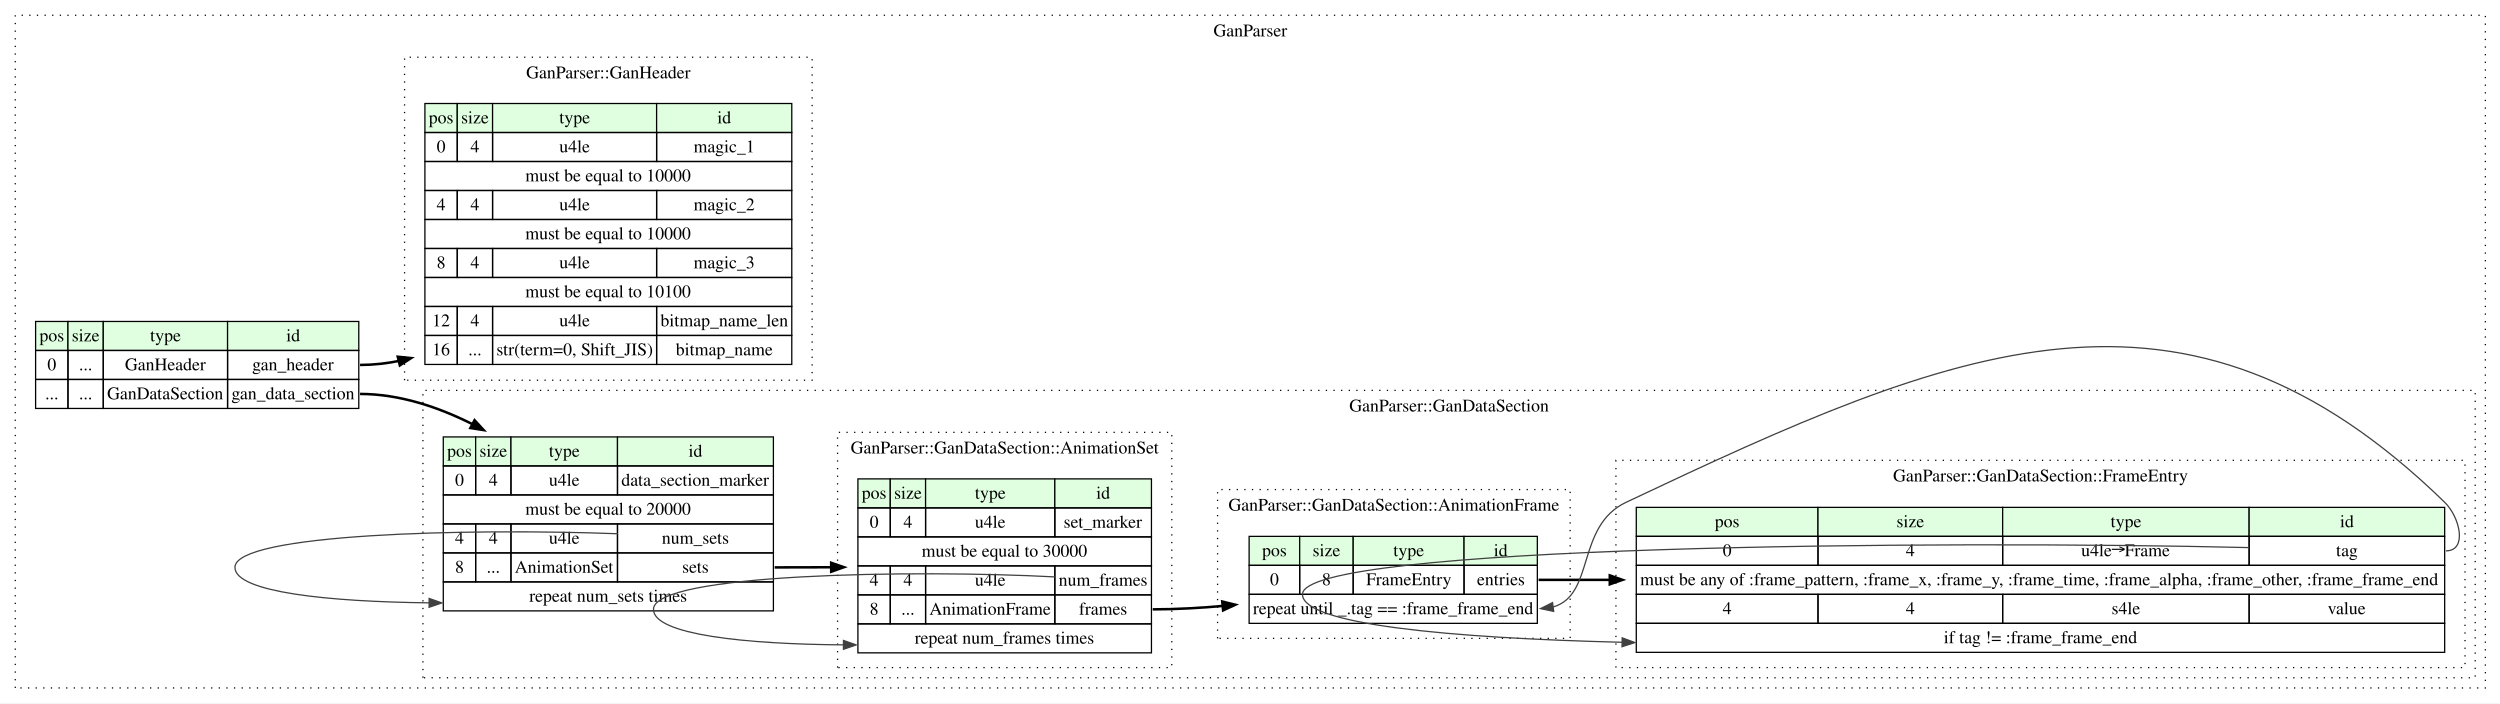
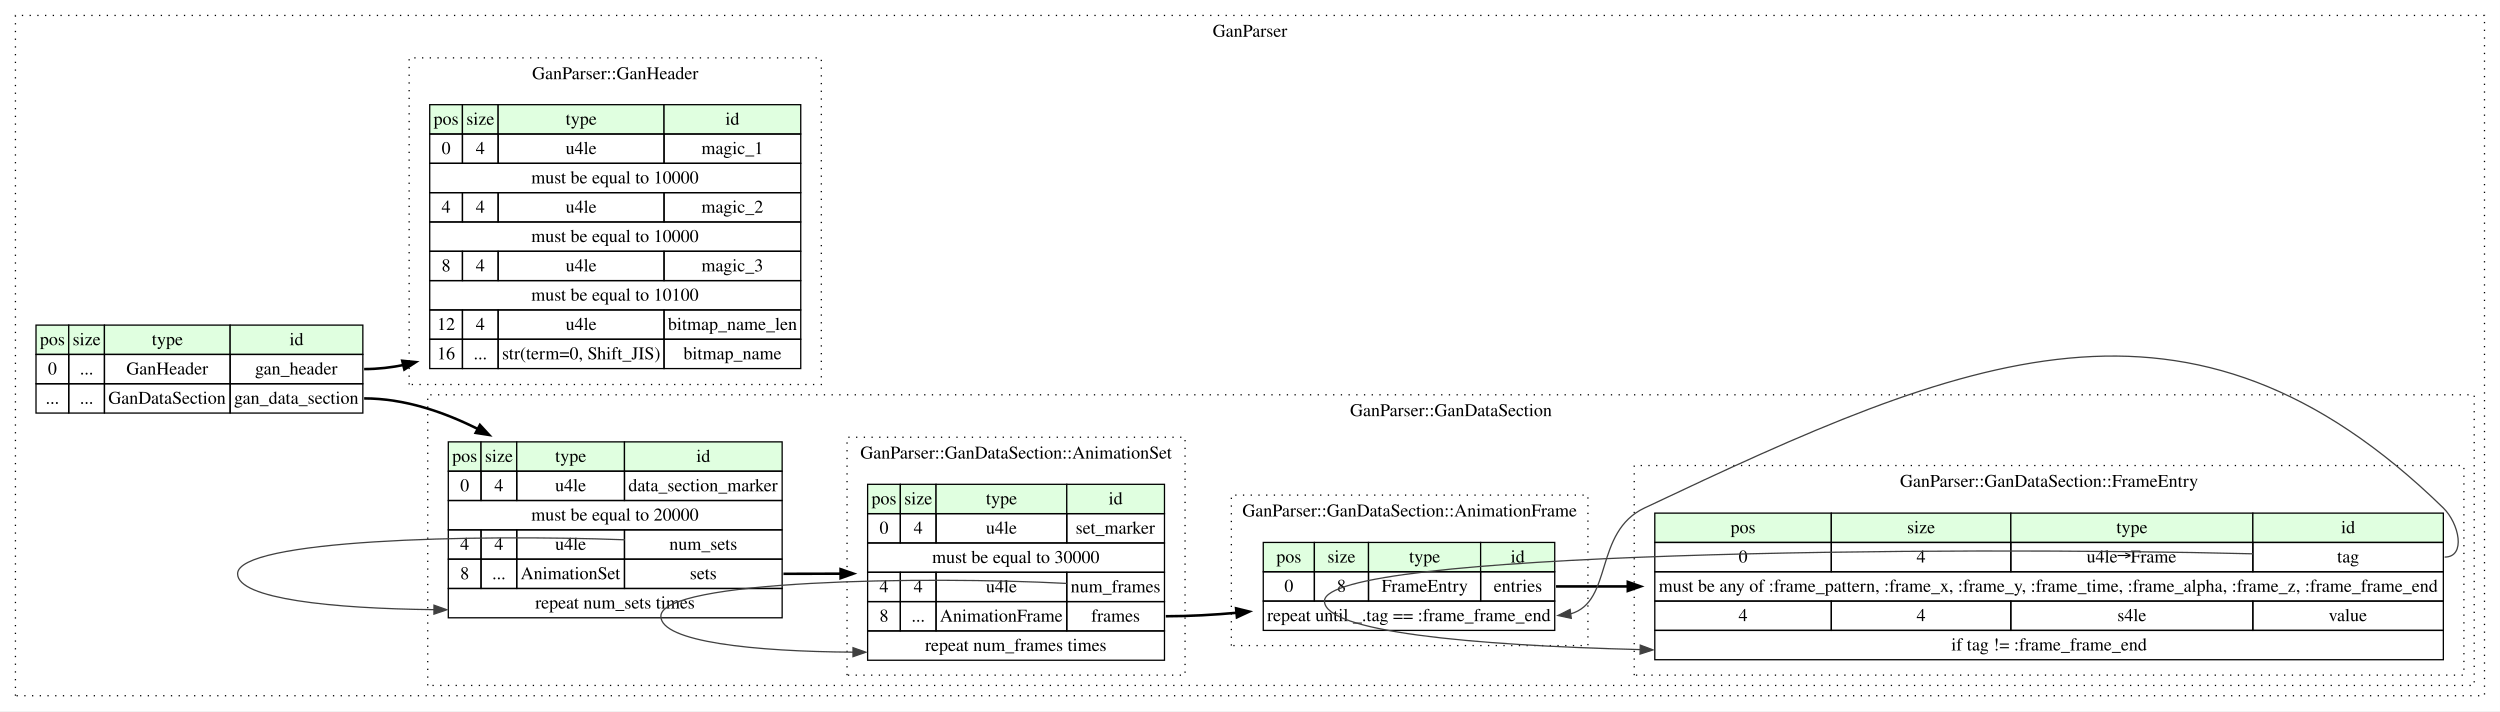
- <svg xmlns="http://www.w3.org/2000/svg" width="1966pt" height="553pt" viewBox="0.00 0.00 1966.00 553.00">
+ <svg xmlns="http://www.w3.org/2000/svg" width="1944pt" height="553pt" viewBox="0.00 0.00 1944.00 553.00">
  <g id="graph0" class="graph" transform="scale(1 1) rotate(0) translate(4 549)">
-     <polygon fill="white" stroke="none" points="-4,4 -4,-549 1962.49,-549 1962.49,4 -4,4" />
+     <polygon fill="white" stroke="none" points="-4,4 -4,-549 1939.94,-549 1939.94,4 -4,4" />
    <g id="clust1" class="cluster">
-       <polygon fill="none" stroke="black" stroke-dasharray="1,5" points="8,-8 8,-537 1950.49,-537 1950.49,-8 8,-8" />
-       <text xml:space="preserve" text-anchor="middle" x="979.25" y="-520.4" font-family="Times,serif" font-size="14.00">GanParser</text>
+       <polygon fill="none" stroke="black" stroke-dasharray="1,5" points="8,-8 8,-537 1927.94,-537 1927.94,-8 8,-8" />
+       <text xml:space="preserve" text-anchor="middle" x="967.97" y="-520.4" font-family="Times,serif" font-size="14.00">GanParser</text>
    </g>
    <g id="clust2" class="cluster">
-       <polygon fill="none" stroke="black" stroke-dasharray="1,5" points="328.6,-16 328.6,-242 1942.49,-242 1942.49,-16 328.6,-16" />
-       <text xml:space="preserve" text-anchor="middle" x="1135.55" y="-225.4" font-family="Times,serif" font-size="14.00">GanParser::GanDataSection</text>
+       <polygon fill="none" stroke="black" stroke-dasharray="1,5" points="328.6,-16 328.6,-242 1919.94,-242 1919.94,-16 328.6,-16" />
+       <text xml:space="preserve" text-anchor="middle" x="1124.27" y="-225.4" font-family="Times,serif" font-size="14.00">GanParser::GanDataSection</text>
    </g>
    <g id="clust3" class="cluster">
      <polygon fill="none" stroke="black" stroke-dasharray="1,5" points="953.5,-47 953.5,-164 1230.77,-164 1230.77,-47 953.5,-47" />
      <text xml:space="preserve" text-anchor="middle" x="1092.14" y="-147.4" font-family="Times,serif" font-size="14.00">GanParser::GanDataSection::AnimationFrame</text>
    </g>
    <g id="clust4" class="cluster">
      <polygon fill="none" stroke="black" stroke-dasharray="1,5" points="654.66,-24 654.66,-209 917.5,-209 917.5,-24 654.66,-24" />
      <text xml:space="preserve" text-anchor="middle" x="786.08" y="-192.4" font-family="Times,serif" font-size="14.00">GanParser::GanDataSection::AnimationSet</text>
    </g>
    <g id="clust5" class="cluster">
-       <polygon fill="none" stroke="black" stroke-dasharray="1,5" points="1266.77,-24 1266.77,-187 1934.49,-187 1934.49,-24 1266.77,-24" />
-       <text xml:space="preserve" text-anchor="middle" x="1600.63" y="-170.4" font-family="Times,serif" font-size="14.00">GanParser::GanDataSection::FrameEntry</text>
+       <polygon fill="none" stroke="black" stroke-dasharray="1,5" points="1266.77,-24 1266.77,-187 1911.94,-187 1911.94,-24 1266.77,-24" />
+       <text xml:space="preserve" text-anchor="middle" x="1589.35" y="-170.4" font-family="Times,serif" font-size="14.00">GanParser::GanDataSection::FrameEntry</text>
    </g>
    <g id="clust6" class="cluster">
      <polygon fill="none" stroke="black" stroke-dasharray="1,5" points="314.15,-250 314.15,-504 634.66,-504 634.66,-250 314.15,-250" />
      <text xml:space="preserve" text-anchor="middle" x="474.4" y="-487.4" font-family="Times,serif" font-size="14.00">GanParser::GanHeader</text>
    </g>
    <g id="node1" class="node">
      <polygon fill="#e0ffe0" stroke="none" points="24,-273.4 24,-296.2 49.45,-296.2 49.45,-273.4 24,-273.4" />
      <polygon fill="none" stroke="black" points="24,-273.4 24,-296.2 49.45,-296.2 49.45,-273.4 24,-273.4" />
      <text xml:space="preserve" text-anchor="start" x="27" y="-280.6" font-family="Times,serif" font-size="14.00">pos</text>
      <polygon fill="#e0ffe0" stroke="none" points="49.45,-273.4 49.45,-296.2 77.21,-296.2 77.21,-273.4 49.45,-273.4" />
      <polygon fill="none" stroke="black" points="49.45,-273.4 49.45,-296.2 77.21,-296.2 77.21,-273.4 49.45,-273.4" />
      <text xml:space="preserve" text-anchor="start" x="52.45" y="-280.6" font-family="Times,serif" font-size="14.00">size</text>
      <polygon fill="#e0ffe0" stroke="none" points="77.21,-273.4 77.21,-296.2 174.96,-296.2 174.96,-273.4 77.21,-273.4" />
      <polygon fill="none" stroke="black" points="77.21,-273.4 77.21,-296.2 174.96,-296.2 174.96,-273.4 77.21,-273.4" />
      <text xml:space="preserve" text-anchor="start" x="114.03" y="-280.6" font-family="Times,serif" font-size="14.00">type</text>
      <polygon fill="#e0ffe0" stroke="none" points="174.96,-273.4 174.96,-296.2 278.15,-296.2 278.15,-273.4 174.96,-273.4" />
      <polygon fill="none" stroke="black" points="174.96,-273.4 174.96,-296.2 278.15,-296.2 278.15,-273.4 174.96,-273.4" />
      <text xml:space="preserve" text-anchor="start" x="221.11" y="-280.6" font-family="Times,serif" font-size="14.00">id</text>
      <polygon fill="none" stroke="black" points="24,-250.6 24,-273.4 49.45,-273.4 49.45,-250.6 24,-250.6" />
      <text xml:space="preserve" text-anchor="start" x="33.22" y="-257.8" font-family="Times,serif" font-size="14.00">0</text>
      <polygon fill="none" stroke="black" points="49.45,-250.6 49.45,-273.4 77.21,-273.4 77.21,-250.6 49.45,-250.6" />
      <text xml:space="preserve" text-anchor="start" x="58.08" y="-257.8" font-family="Times,serif" font-size="14.00">...</text>
      <polygon fill="none" stroke="black" points="77.21,-250.6 77.21,-273.4 174.96,-273.4 174.96,-250.6 77.21,-250.6" />
      <text xml:space="preserve" text-anchor="start" x="94.22" y="-257.8" font-family="Times,serif" font-size="14.00">GanHeader</text>
      <polygon fill="none" stroke="black" points="174.96,-250.6 174.96,-273.4 278.15,-273.4 278.15,-250.6 174.96,-250.6" />
      <text xml:space="preserve" text-anchor="start" x="194.29" y="-257.8" font-family="Times,serif" font-size="14.00">gan_header</text>
      <polygon fill="none" stroke="black" points="24,-227.8 24,-250.6 49.45,-250.6 49.45,-227.8 24,-227.8" />
      <text xml:space="preserve" text-anchor="start" x="31.47" y="-235" font-family="Times,serif" font-size="14.00">...</text>
      <polygon fill="none" stroke="black" points="49.45,-227.8 49.45,-250.6 77.21,-250.6 77.21,-227.8 49.45,-227.8" />
      <text xml:space="preserve" text-anchor="start" x="58.08" y="-235" font-family="Times,serif" font-size="14.00">...</text>
      <polygon fill="none" stroke="black" points="77.21,-227.8 77.21,-250.6 174.96,-250.6 174.96,-227.8 77.21,-227.8" />
      <text xml:space="preserve" text-anchor="start" x="80.21" y="-235" font-family="Times,serif" font-size="14.00">GanDataSection</text>
      <polygon fill="none" stroke="black" points="174.96,-227.8 174.96,-250.6 278.15,-250.6 278.15,-227.8 174.96,-227.8" />
      <text xml:space="preserve" text-anchor="start" x="177.96" y="-235" font-family="Times,serif" font-size="14.00">gan_data_section</text>
    </g>
    <g id="node2" class="node">
      <polygon fill="#e0ffe0" stroke="none" points="344.6,-182.6 344.6,-205.4 370.05,-205.4 370.05,-182.6 344.6,-182.6" />
      <polygon fill="none" stroke="black" points="344.6,-182.6 344.6,-205.4 370.05,-205.4 370.05,-182.6 344.6,-182.6" />
      <text xml:space="preserve" text-anchor="start" x="347.6" y="-189.8" font-family="Times,serif" font-size="14.00">pos</text>
      <polygon fill="#e0ffe0" stroke="none" points="370.05,-182.6 370.05,-205.4 397.82,-205.4 397.82,-182.6 370.05,-182.6" />
      <polygon fill="none" stroke="black" points="370.05,-182.6 370.05,-205.4 397.82,-205.4 397.82,-182.6 370.05,-182.6" />
      <text xml:space="preserve" text-anchor="start" x="373.05" y="-189.8" font-family="Times,serif" font-size="14.00">size</text>
      <polygon fill="#e0ffe0" stroke="none" points="397.82,-182.6 397.82,-205.4 481.59,-205.4 481.59,-182.6 397.82,-182.6" />
      <polygon fill="none" stroke="black" points="397.82,-182.6 397.82,-205.4 481.59,-205.4 481.59,-182.6 397.82,-182.6" />
      <text xml:space="preserve" text-anchor="start" x="427.65" y="-189.8" font-family="Times,serif" font-size="14.00">type</text>
      <polygon fill="#e0ffe0" stroke="none" points="481.59,-182.6 481.59,-205.4 604.2,-205.4 604.2,-182.6 481.59,-182.6" />
      <polygon fill="none" stroke="black" points="481.59,-182.6 481.59,-205.4 604.2,-205.4 604.2,-182.6 481.59,-182.6" />
      <text xml:space="preserve" text-anchor="start" x="537.45" y="-189.8" font-family="Times,serif" font-size="14.00">id</text>
      <polygon fill="none" stroke="black" points="344.6,-159.8 344.6,-182.6 370.05,-182.6 370.05,-159.8 344.6,-159.8" />
      <text xml:space="preserve" text-anchor="start" x="353.83" y="-167" font-family="Times,serif" font-size="14.00">0</text>
      <polygon fill="none" stroke="black" points="370.05,-159.8 370.05,-182.6 397.82,-182.6 397.82,-159.8 370.05,-159.8" />
      <text xml:space="preserve" text-anchor="start" x="380.43" y="-167" font-family="Times,serif" font-size="14.00">4</text>
      <polygon fill="none" stroke="black" points="397.82,-159.8 397.82,-182.6 481.59,-182.6 481.59,-159.8 397.82,-159.8" />
      <text xml:space="preserve" text-anchor="start" x="427.65" y="-167" font-family="Times,serif" font-size="14.00">u4le</text>
      <polygon fill="none" stroke="black" points="481.59,-159.8 481.59,-182.6 604.2,-182.6 604.2,-159.8 481.59,-159.8" />
      <text xml:space="preserve" text-anchor="start" x="484.59" y="-167" font-family="Times,serif" font-size="14.00">data_section_marker</text>
      <polygon fill="none" stroke="black" points="344.6,-137 344.6,-159.8 604.2,-159.8 604.2,-137 344.6,-137" />
      <text xml:space="preserve" text-anchor="start" x="409.08" y="-144.2" font-family="Times,serif" font-size="14.00">must be equal to 20000</text>
      <polygon fill="none" stroke="black" points="344.6,-114.2 344.6,-137 370.05,-137 370.05,-114.2 344.6,-114.2" />
      <text xml:space="preserve" text-anchor="start" x="353.83" y="-121.4" font-family="Times,serif" font-size="14.00">4</text>
      <polygon fill="none" stroke="black" points="370.05,-114.2 370.05,-137 397.82,-137 397.82,-114.2 370.05,-114.2" />
      <text xml:space="preserve" text-anchor="start" x="380.43" y="-121.4" font-family="Times,serif" font-size="14.00">4</text>
      <polygon fill="none" stroke="black" points="397.82,-114.2 397.82,-137 481.59,-137 481.59,-114.2 397.82,-114.2" />
      <text xml:space="preserve" text-anchor="start" x="427.65" y="-121.4" font-family="Times,serif" font-size="14.00">u4le</text>
      <polygon fill="none" stroke="black" points="481.59,-114.2 481.59,-137 604.2,-137 604.2,-114.2 481.59,-114.2" />
      <text xml:space="preserve" text-anchor="start" x="516.45" y="-121.4" font-family="Times,serif" font-size="14.00">num_sets</text>
      <polygon fill="none" stroke="black" points="344.6,-91.4 344.6,-114.2 370.05,-114.2 370.05,-91.4 344.6,-91.4" />
      <text xml:space="preserve" text-anchor="start" x="353.83" y="-98.6" font-family="Times,serif" font-size="14.00">8</text>
      <polygon fill="none" stroke="black" points="370.05,-91.4 370.05,-114.2 397.82,-114.2 397.82,-91.4 370.05,-91.4" />
      <text xml:space="preserve" text-anchor="start" x="378.68" y="-98.6" font-family="Times,serif" font-size="14.00">...</text>
      <polygon fill="none" stroke="black" points="397.82,-91.4 397.82,-114.2 481.59,-114.2 481.59,-91.4 397.82,-91.4" />
      <text xml:space="preserve" text-anchor="start" x="400.82" y="-98.6" font-family="Times,serif" font-size="14.00">AnimationSet</text>
      <polygon fill="none" stroke="black" points="481.59,-91.4 481.59,-114.2 604.2,-114.2 604.2,-91.4 481.59,-91.4" />
      <text xml:space="preserve" text-anchor="start" x="532.4" y="-98.6" font-family="Times,serif" font-size="14.00">sets</text>
      <polygon fill="none" stroke="black" points="344.6,-68.6 344.6,-91.4 604.2,-91.4 604.2,-68.6 344.6,-68.6" />
      <text xml:space="preserve" text-anchor="start" x="412.2" y="-75.8" font-family="Times,serif" font-size="14.00">repeat num_sets times</text>
    </g>
    <g id="edge2" class="edge">
      <path fill="none" stroke="black" stroke-width="2" d="M279.15,-239.2C310.2,-239.2 341.17,-228.84 368.96,-214.72" />
      <polygon fill="black" stroke="black" stroke-width="2" points="369.19,-218.57 376.37,-210.78 365.9,-212.39 369.19,-218.57" />
    </g>
    <g id="node6" class="node">
      <polygon fill="#e0ffe0" stroke="none" points="330.15,-444.8 330.15,-467.6 355.59,-467.6 355.59,-444.8 330.15,-444.8" />
      <polygon fill="none" stroke="black" points="330.15,-444.8 330.15,-467.6 355.59,-467.6 355.59,-444.8 330.15,-444.8" />
      <text xml:space="preserve" text-anchor="start" x="333.15" y="-452" font-family="Times,serif" font-size="14.00">pos</text>
      <polygon fill="#e0ffe0" stroke="none" points="355.59,-444.8 355.59,-467.6 383.36,-467.6 383.36,-444.8 355.59,-444.8" />
      <polygon fill="none" stroke="black" points="355.59,-444.8 355.59,-467.6 383.36,-467.6 383.36,-444.8 355.59,-444.8" />
      <text xml:space="preserve" text-anchor="start" x="358.59" y="-452" font-family="Times,serif" font-size="14.00">size</text>
      <polygon fill="#e0ffe0" stroke="none" points="383.36,-444.8 383.36,-467.6 512.36,-467.6 512.36,-444.8 383.36,-444.8" />
      <polygon fill="none" stroke="black" points="383.36,-444.8 383.36,-467.6 512.36,-467.6 512.36,-444.8 383.36,-444.8" />
      <text xml:space="preserve" text-anchor="start" x="435.81" y="-452" font-family="Times,serif" font-size="14.00">type</text>
      <polygon fill="#e0ffe0" stroke="none" points="512.36,-444.8 512.36,-467.6 618.66,-467.6 618.66,-444.8 512.36,-444.8" />
      <polygon fill="none" stroke="black" points="512.36,-444.8 512.36,-467.6 618.66,-467.6 618.66,-444.8 512.36,-444.8" />
      <text xml:space="preserve" text-anchor="start" x="560.07" y="-452" font-family="Times,serif" font-size="14.00">id</text>
      <polygon fill="none" stroke="black" points="330.15,-422 330.15,-444.8 355.59,-444.8 355.59,-422 330.15,-422" />
      <text xml:space="preserve" text-anchor="start" x="339.37" y="-429.2" font-family="Times,serif" font-size="14.00">0</text>
      <polygon fill="none" stroke="black" points="355.59,-422 355.59,-444.8 383.36,-444.8 383.36,-422 355.59,-422" />
      <text xml:space="preserve" text-anchor="start" x="365.98" y="-429.2" font-family="Times,serif" font-size="14.00">4</text>
      <polygon fill="none" stroke="black" points="383.36,-422 383.36,-444.8 512.36,-444.8 512.36,-422 383.36,-422" />
      <text xml:space="preserve" text-anchor="start" x="435.81" y="-429.2" font-family="Times,serif" font-size="14.00">u4le</text>
      <polygon fill="none" stroke="black" points="512.36,-422 512.36,-444.8 618.66,-444.8 618.66,-422 512.36,-422" />
      <text xml:space="preserve" text-anchor="start" x="541.41" y="-429.2" font-family="Times,serif" font-size="14.00">magic_1</text>
      <polygon fill="none" stroke="black" points="330.15,-399.2 330.15,-422 618.66,-422 618.66,-399.2 330.15,-399.2" />
      <text xml:space="preserve" text-anchor="start" x="409.08" y="-406.4" font-family="Times,serif" font-size="14.00">must be equal to 10000</text>
      <polygon fill="none" stroke="black" points="330.15,-376.4 330.15,-399.2 355.59,-399.2 355.59,-376.4 330.15,-376.4" />
      <text xml:space="preserve" text-anchor="start" x="339.37" y="-383.6" font-family="Times,serif" font-size="14.00">4</text>
      <polygon fill="none" stroke="black" points="355.59,-376.4 355.59,-399.2 383.36,-399.2 383.36,-376.4 355.59,-376.4" />
      <text xml:space="preserve" text-anchor="start" x="365.98" y="-383.6" font-family="Times,serif" font-size="14.00">4</text>
      <polygon fill="none" stroke="black" points="383.36,-376.4 383.36,-399.2 512.36,-399.2 512.36,-376.4 383.36,-376.4" />
      <text xml:space="preserve" text-anchor="start" x="435.81" y="-383.6" font-family="Times,serif" font-size="14.00">u4le</text>
      <polygon fill="none" stroke="black" points="512.36,-376.4 512.36,-399.2 618.66,-399.2 618.66,-376.4 512.36,-376.4" />
      <text xml:space="preserve" text-anchor="start" x="541.41" y="-383.6" font-family="Times,serif" font-size="14.00">magic_2</text>
      <polygon fill="none" stroke="black" points="330.15,-353.6 330.15,-376.4 618.66,-376.4 618.66,-353.6 330.15,-353.6" />
      <text xml:space="preserve" text-anchor="start" x="409.08" y="-360.8" font-family="Times,serif" font-size="14.00">must be equal to 10000</text>
      <polygon fill="none" stroke="black" points="330.15,-330.8 330.15,-353.6 355.59,-353.6 355.59,-330.8 330.15,-330.8" />
      <text xml:space="preserve" text-anchor="start" x="339.37" y="-338" font-family="Times,serif" font-size="14.00">8</text>
      <polygon fill="none" stroke="black" points="355.59,-330.8 355.59,-353.6 383.36,-353.6 383.36,-330.8 355.59,-330.8" />
      <text xml:space="preserve" text-anchor="start" x="365.98" y="-338" font-family="Times,serif" font-size="14.00">4</text>
      <polygon fill="none" stroke="black" points="383.36,-330.8 383.36,-353.6 512.36,-353.6 512.36,-330.8 383.36,-330.8" />
      <text xml:space="preserve" text-anchor="start" x="435.81" y="-338" font-family="Times,serif" font-size="14.00">u4le</text>
      <polygon fill="none" stroke="black" points="512.36,-330.8 512.36,-353.6 618.66,-353.6 618.66,-330.8 512.36,-330.8" />
      <text xml:space="preserve" text-anchor="start" x="541.41" y="-338" font-family="Times,serif" font-size="14.00">magic_3</text>
      <polygon fill="none" stroke="black" points="330.15,-308 330.15,-330.8 618.66,-330.8 618.66,-308 330.15,-308" />
      <text xml:space="preserve" text-anchor="start" x="409.08" y="-315.2" font-family="Times,serif" font-size="14.00">must be equal to 10100</text>
      <polygon fill="none" stroke="black" points="330.15,-285.2 330.15,-308 355.59,-308 355.59,-285.2 330.15,-285.2" />
      <text xml:space="preserve" text-anchor="start" x="335.87" y="-292.4" font-family="Times,serif" font-size="14.00">12</text>
      <polygon fill="none" stroke="black" points="355.59,-285.2 355.59,-308 383.36,-308 383.36,-285.2 355.59,-285.2" />
      <text xml:space="preserve" text-anchor="start" x="365.98" y="-292.4" font-family="Times,serif" font-size="14.00">4</text>
      <polygon fill="none" stroke="black" points="383.36,-285.2 383.36,-308 512.36,-308 512.36,-285.2 383.36,-285.2" />
      <text xml:space="preserve" text-anchor="start" x="435.81" y="-292.4" font-family="Times,serif" font-size="14.00">u4le</text>
      <polygon fill="none" stroke="black" points="512.36,-285.2 512.36,-308 618.66,-308 618.66,-285.2 512.36,-285.2" />
      <text xml:space="preserve" text-anchor="start" x="515.36" y="-292.4" font-family="Times,serif" font-size="14.00">bitmap_name_len</text>
      <polygon fill="none" stroke="black" points="330.15,-262.4 330.15,-285.2 355.59,-285.2 355.59,-262.4 330.15,-262.4" />
      <text xml:space="preserve" text-anchor="start" x="335.87" y="-269.6" font-family="Times,serif" font-size="14.00">16</text>
      <polygon fill="none" stroke="black" points="355.59,-262.4 355.59,-285.2 383.36,-285.2 383.36,-262.4 355.59,-262.4" />
      <text xml:space="preserve" text-anchor="start" x="364.23" y="-269.6" font-family="Times,serif" font-size="14.00">...</text>
      <polygon fill="none" stroke="black" points="383.36,-262.4 383.36,-285.2 512.36,-285.2 512.36,-262.4 383.36,-262.4" />
      <text xml:space="preserve" text-anchor="start" x="386.36" y="-269.6" font-family="Times,serif" font-size="14.00">str(term=0, Shift_JIS)</text>
      <polygon fill="none" stroke="black" points="512.36,-262.4 512.36,-285.2 618.66,-285.2 618.66,-262.4 512.36,-262.4" />
      <text xml:space="preserve" text-anchor="start" x="527.41" y="-269.6" font-family="Times,serif" font-size="14.00">bitmap_name</text>
    </g>
    <g id="edge1" class="edge">
      <path fill="none" stroke="black" stroke-width="2" d="M279.15,-262C289.91,-262 300.66,-263.25 311.27,-265.47" />
      <polygon fill="black" stroke="black" stroke-width="2" points="308.79,-268.47 319.33,-267.42 310.43,-261.67 308.79,-268.47" />
    </g>
    <g id="edge4" class="edge">
      <path fill="none" stroke="#404040" d="M481.95,-129.25C364.13,-133.71 180.76,-129.29 180.76,-102.8 180.76,-83.31 254.27,-75.77 333.72,-74.92" />
      <polygon fill="#404040" stroke="#404040" points="333.47,-78.42 343.45,-74.85 333.43,-71.42 333.47,-78.42" />
    </g>
    <g id="node4" class="node">
      <polygon fill="#e0ffe0" stroke="none" points="670.66,-149.6 670.66,-172.4 696.11,-172.4 696.11,-149.6 670.66,-149.6" />
      <polygon fill="none" stroke="black" points="670.66,-149.6 670.66,-172.4 696.11,-172.4 696.11,-149.6 670.66,-149.6" />
      <text xml:space="preserve" text-anchor="start" x="673.66" y="-156.8" font-family="Times,serif" font-size="14.00">pos</text>
      <polygon fill="#e0ffe0" stroke="none" points="696.11,-149.6 696.11,-172.4 723.88,-172.4 723.88,-149.6 696.11,-149.6" />
      <polygon fill="none" stroke="black" points="696.11,-149.6 696.11,-172.4 723.88,-172.4 723.88,-149.6 696.11,-149.6" />
      <text xml:space="preserve" text-anchor="start" x="699.11" y="-156.8" font-family="Times,serif" font-size="14.00">size</text>
      <polygon fill="#e0ffe0" stroke="none" points="723.88,-149.6 723.88,-172.4 825.52,-172.4 825.52,-149.6 723.88,-149.6" />
      <polygon fill="none" stroke="black" points="723.88,-149.6 723.88,-172.4 825.52,-172.4 825.52,-149.6 723.88,-149.6" />
      <text xml:space="preserve" text-anchor="start" x="762.65" y="-156.8" font-family="Times,serif" font-size="14.00">type</text>
      <polygon fill="#e0ffe0" stroke="none" points="825.52,-149.6 825.52,-172.4 901.5,-172.4 901.5,-149.6 825.52,-149.6" />
      <polygon fill="none" stroke="black" points="825.52,-149.6 825.52,-172.4 901.5,-172.4 901.5,-149.6 825.52,-149.6" />
      <text xml:space="preserve" text-anchor="start" x="858.07" y="-156.8" font-family="Times,serif" font-size="14.00">id</text>
      <polygon fill="none" stroke="black" points="670.66,-126.8 670.66,-149.6 696.11,-149.6 696.11,-126.8 670.66,-126.8" />
      <text xml:space="preserve" text-anchor="start" x="679.89" y="-134" font-family="Times,serif" font-size="14.00">0</text>
      <polygon fill="none" stroke="black" points="696.11,-126.8 696.11,-149.6 723.88,-149.6 723.88,-126.8 696.11,-126.8" />
      <text xml:space="preserve" text-anchor="start" x="706.49" y="-134" font-family="Times,serif" font-size="14.00">4</text>
      <polygon fill="none" stroke="black" points="723.88,-126.8 723.88,-149.6 825.52,-149.6 825.52,-126.8 723.88,-126.8" />
      <text xml:space="preserve" text-anchor="start" x="762.65" y="-134" font-family="Times,serif" font-size="14.00">u4le</text>
      <polygon fill="none" stroke="black" points="825.52,-126.8 825.52,-149.6 901.5,-149.6 901.5,-126.8 825.52,-126.8" />
      <text xml:space="preserve" text-anchor="start" x="832.42" y="-134" font-family="Times,serif" font-size="14.00">set_marker</text>
      <polygon fill="none" stroke="black" points="670.66,-104 670.66,-126.8 901.5,-126.8 901.5,-104 670.66,-104" />
      <text xml:space="preserve" text-anchor="start" x="720.76" y="-111.2" font-family="Times,serif" font-size="14.00">must be equal to 30000</text>
      <polygon fill="none" stroke="black" points="670.66,-81.2 670.66,-104 696.11,-104 696.11,-81.2 670.66,-81.2" />
      <text xml:space="preserve" text-anchor="start" x="679.89" y="-88.4" font-family="Times,serif" font-size="14.00">4</text>
      <polygon fill="none" stroke="black" points="696.11,-81.2 696.11,-104 723.88,-104 723.88,-81.2 696.11,-81.2" />
      <text xml:space="preserve" text-anchor="start" x="706.49" y="-88.4" font-family="Times,serif" font-size="14.00">4</text>
      <polygon fill="none" stroke="black" points="723.88,-81.2 723.88,-104 825.52,-104 825.52,-81.2 723.88,-81.2" />
      <text xml:space="preserve" text-anchor="start" x="762.65" y="-88.4" font-family="Times,serif" font-size="14.00">u4le</text>
      <polygon fill="none" stroke="black" points="825.52,-81.2 825.52,-104 901.5,-104 901.5,-81.2 825.52,-81.2" />
      <text xml:space="preserve" text-anchor="start" x="828.52" y="-88.4" font-family="Times,serif" font-size="14.00">num_frames</text>
      <polygon fill="none" stroke="black" points="670.66,-58.4 670.66,-81.2 696.11,-81.2 696.11,-58.4 670.66,-58.4" />
      <text xml:space="preserve" text-anchor="start" x="679.89" y="-65.6" font-family="Times,serif" font-size="14.00">8</text>
      <polygon fill="none" stroke="black" points="696.11,-58.4 696.11,-81.2 723.88,-81.2 723.88,-58.4 696.11,-58.4" />
      <text xml:space="preserve" text-anchor="start" x="704.74" y="-65.6" font-family="Times,serif" font-size="14.00">...</text>
      <polygon fill="none" stroke="black" points="723.88,-58.4 723.88,-81.2 825.52,-81.2 825.52,-58.4 723.88,-58.4" />
      <text xml:space="preserve" text-anchor="start" x="726.88" y="-65.6" font-family="Times,serif" font-size="14.00">AnimationFrame</text>
      <polygon fill="none" stroke="black" points="825.52,-58.4 825.52,-81.2 901.5,-81.2 901.5,-58.4 825.52,-58.4" />
      <text xml:space="preserve" text-anchor="start" x="844.47" y="-65.6" font-family="Times,serif" font-size="14.00">frames</text>
      <polygon fill="none" stroke="black" points="670.66,-35.6 670.66,-58.4 901.5,-58.4 901.5,-35.6 670.66,-35.6" />
      <text xml:space="preserve" text-anchor="start" x="715.33" y="-42.8" font-family="Times,serif" font-size="14.00">repeat num_frames times</text>
    </g>
    <g id="edge3" class="edge">
      <path fill="none" stroke="black" stroke-width="2" d="M605.2,-102.8C620.16,-102.8 635.81,-102.84 651.37,-102.91" />
      <polygon fill="black" stroke="black" stroke-width="2" points="649.64,-106.4 659.65,-102.95 649.67,-99.4 649.64,-106.4" />
    </g>
    <g id="node3" class="node">
      <polygon fill="#e0ffe0" stroke="none" points="978.31,-104.4 978.31,-127.2 1018.07,-127.2 1018.07,-104.4 978.31,-104.4" />
      <polygon fill="none" stroke="black" points="978.31,-104.4 978.31,-127.2 1018.07,-127.2 1018.07,-104.4 978.31,-104.4" />
      <text xml:space="preserve" text-anchor="start" x="988.47" y="-111.6" font-family="Times,serif" font-size="14.00">pos</text>
      <polygon fill="#e0ffe0" stroke="none" points="1018.07,-104.4 1018.07,-127.2 1060.15,-127.2 1060.15,-104.4 1018.07,-104.4" />
      <polygon fill="none" stroke="black" points="1018.07,-104.4 1018.07,-127.2 1060.15,-127.2 1060.15,-104.4 1018.07,-104.4" />
      <text xml:space="preserve" text-anchor="start" x="1028.23" y="-111.6" font-family="Times,serif" font-size="14.00">size</text>
      <polygon fill="#e0ffe0" stroke="none" points="1060.15,-104.4 1060.15,-127.2 1147.33,-127.2 1147.33,-104.4 1060.15,-104.4" />
      <polygon fill="none" stroke="black" points="1060.15,-104.4 1060.15,-127.2 1147.33,-127.2 1147.33,-104.4 1060.15,-104.4" />
      <text xml:space="preserve" text-anchor="start" x="1091.69" y="-111.6" font-family="Times,serif" font-size="14.00">type</text>
      <polygon fill="#e0ffe0" stroke="none" points="1147.33,-104.4 1147.33,-127.2 1204.96,-127.2 1204.96,-104.4 1147.33,-104.4" />
      <polygon fill="none" stroke="black" points="1147.33,-104.4 1147.33,-127.2 1204.96,-127.2 1204.96,-104.4 1147.33,-104.4" />
      <text xml:space="preserve" text-anchor="start" x="1170.7" y="-111.6" font-family="Times,serif" font-size="14.00">id</text>
      <polygon fill="none" stroke="black" points="978.31,-81.6 978.31,-104.4 1018.07,-104.4 1018.07,-81.6 978.31,-81.6" />
      <text xml:space="preserve" text-anchor="start" x="994.69" y="-88.8" font-family="Times,serif" font-size="14.00">0</text>
      <polygon fill="none" stroke="black" points="1018.07,-81.6 1018.07,-104.4 1060.15,-104.4 1060.15,-81.6 1018.07,-81.6" />
      <text xml:space="preserve" text-anchor="start" x="1035.61" y="-88.8" font-family="Times,serif" font-size="14.00">8</text>
      <polygon fill="none" stroke="black" points="1060.15,-81.6 1060.15,-104.4 1147.33,-104.4 1147.33,-81.6 1060.15,-81.6" />
      <text xml:space="preserve" text-anchor="start" x="1070.3" y="-88.8" font-family="Times,serif" font-size="14.00">FrameEntry</text>
      <polygon fill="none" stroke="black" points="1147.33,-81.6 1147.33,-104.4 1204.96,-104.4 1204.96,-81.6 1147.33,-81.6" />
      <text xml:space="preserve" text-anchor="start" x="1157.48" y="-88.8" font-family="Times,serif" font-size="14.00">entries</text>
      <polygon fill="none" stroke="black" points="978.31,-58.8 978.31,-81.6 1204.96,-81.6 1204.96,-58.8 978.31,-58.8" />
      <text xml:space="preserve" text-anchor="start" x="981.31" y="-66" font-family="Times,serif" font-size="14.00">repeat until _.tag == :frame_frame_end</text>
    </g>
    <g id="node5" class="node">
-       <polygon fill="#e0ffe0" stroke="none" points="1282.77,-127.2 1282.77,-150 1425.67,-150 1425.67,-127.2 1282.77,-127.2" />
-       <polygon fill="none" stroke="black" points="1282.77,-127.2 1282.77,-150 1425.67,-150 1425.67,-127.2 1282.77,-127.2" />
-       <text xml:space="preserve" text-anchor="start" x="1344.49" y="-134.4" font-family="Times,serif" font-size="14.00">pos</text>
-       <polygon fill="#e0ffe0" stroke="none" points="1425.67,-127.2 1425.67,-150 1570.89,-150 1570.89,-127.2 1425.67,-127.2" />
-       <polygon fill="none" stroke="black" points="1425.67,-127.2 1425.67,-150 1570.89,-150 1570.89,-127.2 1425.67,-127.2" />
-       <text xml:space="preserve" text-anchor="start" x="1487.4" y="-134.4" font-family="Times,serif" font-size="14.00">size</text>
-       <polygon fill="#e0ffe0" stroke="none" points="1570.89,-127.2 1570.89,-150 1764.72,-150 1764.72,-127.2 1570.89,-127.2" />
-       <polygon fill="none" stroke="black" points="1570.89,-127.2 1570.89,-150 1764.72,-150 1764.72,-127.2 1570.89,-127.2" />
-       <text xml:space="preserve" text-anchor="start" x="1655.75" y="-134.4" font-family="Times,serif" font-size="14.00">type</text>
-       <polygon fill="#e0ffe0" stroke="none" points="1764.72,-127.2 1764.72,-150 1918.49,-150 1918.49,-127.2 1764.72,-127.2" />
-       <polygon fill="none" stroke="black" points="1764.72,-127.2 1764.72,-150 1918.49,-150 1918.49,-127.2 1764.72,-127.2" />
-       <text xml:space="preserve" text-anchor="start" x="1836.16" y="-134.4" font-family="Times,serif" font-size="14.00">id</text>
-       <polygon fill="none" stroke="black" points="1282.77,-104.4 1282.77,-127.2 1425.67,-127.2 1425.67,-104.4 1282.77,-104.4" />
-       <text xml:space="preserve" text-anchor="start" x="1350.72" y="-111.6" font-family="Times,serif" font-size="14.00">0</text>
-       <polygon fill="none" stroke="black" points="1425.67,-104.4 1425.67,-127.2 1570.89,-127.2 1570.89,-104.4 1425.67,-104.4" />
-       <text xml:space="preserve" text-anchor="start" x="1494.78" y="-111.6" font-family="Times,serif" font-size="14.00">4</text>
-       <polygon fill="none" stroke="black" points="1570.89,-104.4 1570.89,-127.2 1764.72,-127.2 1764.72,-104.4 1570.89,-104.4" />
-       <text xml:space="preserve" text-anchor="start" x="1632.62" y="-111.6" font-family="Times,serif" font-size="14.00">u4le→Frame</text>
-       <polygon fill="none" stroke="black" points="1764.72,-104.4 1764.72,-127.2 1918.49,-127.2 1918.49,-104.4 1764.72,-104.4" />
-       <text xml:space="preserve" text-anchor="start" x="1833.05" y="-111.6" font-family="Times,serif" font-size="14.00">tag</text>
-       <polygon fill="none" stroke="black" points="1282.77,-81.6 1282.77,-104.4 1918.49,-104.4 1918.49,-81.6 1282.77,-81.6" />
-       <text xml:space="preserve" text-anchor="start" x="1285.77" y="-88.8" font-family="Times,serif" font-size="14.00">must be any of :frame_pattern, :frame_x, :frame_y, :frame_time, :frame_alpha, :frame_other, :frame_frame_end</text>
-       <polygon fill="none" stroke="black" points="1282.77,-58.8 1282.77,-81.6 1425.67,-81.6 1425.67,-58.8 1282.77,-58.8" />
-       <text xml:space="preserve" text-anchor="start" x="1350.72" y="-66" font-family="Times,serif" font-size="14.00">4</text>
-       <polygon fill="none" stroke="black" points="1425.67,-58.8 1425.67,-81.6 1570.89,-81.6 1570.89,-58.8 1425.67,-58.8" />
-       <text xml:space="preserve" text-anchor="start" x="1494.78" y="-66" font-family="Times,serif" font-size="14.00">4</text>
-       <polygon fill="none" stroke="black" points="1570.89,-58.8 1570.89,-81.6 1764.72,-81.6 1764.72,-58.8 1570.89,-58.8" />
-       <text xml:space="preserve" text-anchor="start" x="1656.53" y="-66" font-family="Times,serif" font-size="14.00">s4le</text>
-       <polygon fill="none" stroke="black" points="1764.72,-58.8 1764.72,-81.6 1918.49,-81.6 1918.49,-58.8 1764.72,-58.8" />
-       <text xml:space="preserve" text-anchor="start" x="1826.45" y="-66" font-family="Times,serif" font-size="14.00">value</text>
-       <polygon fill="none" stroke="black" points="1282.77,-36 1282.77,-58.8 1918.49,-58.8 1918.49,-36 1282.77,-36" />
-       <text xml:space="preserve" text-anchor="start" x="1524.58" y="-43.2" font-family="Times,serif" font-size="14.00">if tag != :frame_frame_end</text>
+       <polygon fill="#e0ffe0" stroke="none" points="1282.77,-127.2 1282.77,-150 1420.03,-150 1420.03,-127.2 1282.77,-127.2" />
+       <polygon fill="none" stroke="black" points="1282.77,-127.2 1282.77,-150 1420.03,-150 1420.03,-127.2 1282.77,-127.2" />
+       <text xml:space="preserve" text-anchor="start" x="1341.68" y="-134.4" font-family="Times,serif" font-size="14.00">pos</text>
+       <polygon fill="#e0ffe0" stroke="none" points="1420.03,-127.2 1420.03,-150 1559.62,-150 1559.62,-127.2 1420.03,-127.2" />
+       <polygon fill="none" stroke="black" points="1420.03,-127.2 1420.03,-150 1559.62,-150 1559.62,-127.2 1420.03,-127.2" />
+       <text xml:space="preserve" text-anchor="start" x="1478.94" y="-134.4" font-family="Times,serif" font-size="14.00">size</text>
+       <polygon fill="#e0ffe0" stroke="none" points="1559.62,-127.2 1559.62,-150 1747.81,-150 1747.81,-127.2 1559.62,-127.2" />
+       <polygon fill="none" stroke="black" points="1559.62,-127.2 1559.62,-150 1747.81,-150 1747.81,-127.2 1559.62,-127.2" />
+       <text xml:space="preserve" text-anchor="start" x="1641.66" y="-134.4" font-family="Times,serif" font-size="14.00">type</text>
+       <polygon fill="#e0ffe0" stroke="none" points="1747.81,-127.2 1747.81,-150 1895.94,-150 1895.94,-127.2 1747.81,-127.2" />
+       <polygon fill="none" stroke="black" points="1747.81,-127.2 1747.81,-150 1895.94,-150 1895.94,-127.2 1747.81,-127.2" />
+       <text xml:space="preserve" text-anchor="start" x="1816.43" y="-134.4" font-family="Times,serif" font-size="14.00">id</text>
+       <polygon fill="none" stroke="black" points="1282.77,-104.4 1282.77,-127.2 1420.03,-127.2 1420.03,-104.4 1282.77,-104.4" />
+       <text xml:space="preserve" text-anchor="start" x="1347.9" y="-111.6" font-family="Times,serif" font-size="14.00">0</text>
+       <polygon fill="none" stroke="black" points="1420.03,-104.4 1420.03,-127.2 1559.62,-127.2 1559.62,-104.4 1420.03,-104.4" />
+       <text xml:space="preserve" text-anchor="start" x="1486.33" y="-111.6" font-family="Times,serif" font-size="14.00">4</text>
+       <polygon fill="none" stroke="black" points="1559.62,-104.4 1559.62,-127.2 1747.81,-127.2 1747.81,-104.4 1559.62,-104.4" />
+       <text xml:space="preserve" text-anchor="start" x="1618.53" y="-111.6" font-family="Times,serif" font-size="14.00">u4le→Frame</text>
+       <polygon fill="none" stroke="black" points="1747.81,-104.4 1747.81,-127.2 1895.94,-127.2 1895.94,-104.4 1747.81,-104.4" />
+       <text xml:space="preserve" text-anchor="start" x="1813.32" y="-111.6" font-family="Times,serif" font-size="14.00">tag</text>
+       <polygon fill="none" stroke="black" points="1282.77,-81.6 1282.77,-104.4 1895.94,-104.4 1895.94,-81.6 1282.77,-81.6" />
+       <text xml:space="preserve" text-anchor="start" x="1285.77" y="-88.8" font-family="Times,serif" font-size="14.00">must be any of :frame_pattern, :frame_x, :frame_y, :frame_time, :frame_alpha, :frame_z, :frame_frame_end</text>
+       <polygon fill="none" stroke="black" points="1282.77,-58.8 1282.77,-81.6 1420.03,-81.6 1420.03,-58.8 1282.77,-58.8" />
+       <text xml:space="preserve" text-anchor="start" x="1347.9" y="-66" font-family="Times,serif" font-size="14.00">4</text>
+       <polygon fill="none" stroke="black" points="1420.03,-58.8 1420.03,-81.6 1559.62,-81.6 1559.62,-58.8 1420.03,-58.8" />
+       <text xml:space="preserve" text-anchor="start" x="1486.33" y="-66" font-family="Times,serif" font-size="14.00">4</text>
+       <polygon fill="none" stroke="black" points="1559.62,-58.8 1559.62,-81.6 1747.81,-81.6 1747.81,-58.8 1559.62,-58.8" />
+       <text xml:space="preserve" text-anchor="start" x="1642.44" y="-66" font-family="Times,serif" font-size="14.00">s4le</text>
+       <polygon fill="none" stroke="black" points="1747.81,-58.8 1747.81,-81.6 1895.94,-81.6 1895.94,-58.8 1747.81,-58.8" />
+       <text xml:space="preserve" text-anchor="start" x="1806.71" y="-66" font-family="Times,serif" font-size="14.00">value</text>
+       <polygon fill="none" stroke="black" points="1282.77,-36 1282.77,-58.8 1895.94,-58.8 1895.94,-36 1282.77,-36" />
+       <text xml:space="preserve" text-anchor="start" x="1513.3" y="-43.2" font-family="Times,serif" font-size="14.00">if tag != :frame_frame_end</text>
    </g>
    <g id="edge5" class="edge">
-       <path fill="none" stroke="black" stroke-width="2" d="M1205.96,-93C1224.74,-93 1244.03,-93 1263.49,-93" />
-       <polygon fill="black" stroke="black" stroke-width="2" points="1261.94,-96.5 1271.94,-93 1261.94,-89.5 1261.94,-96.5" />
+       <path fill="none" stroke="black" stroke-width="2" d="M1205.96,-93C1224.69,-93 1243.93,-93 1263.35,-93" />
+       <polygon fill="black" stroke="black" stroke-width="2" points="1261.78,-96.5 1271.78,-93 1261.78,-89.5 1261.78,-96.5" />
    </g>
    <g id="edge7" class="edge">
      <path fill="none" stroke="black" stroke-width="2" d="M902.5,-69.8C920.85,-69.8 940.13,-70.9 959.06,-72.62" />
      <polygon fill="black" stroke="black" stroke-width="2" points="957.17,-75.95 967.46,-73.44 957.85,-68.99 957.17,-75.95" />
    </g>
    <g id="edge8" class="edge">
      <path fill="none" stroke="#404040" d="M825.59,-95.32C714.64,-101.18 509.89,-97.94 509.89,-69.8 509.89,-49.82 582.57,-42.39 659.44,-41.87" />
      <polygon fill="#404040" stroke="#404040" points="659.3,-45.37 669.29,-41.84 659.28,-38.37 659.3,-45.37" />
    </g>
    <g id="edge6" class="edge">
-       <path fill="none" stroke="#404040" d="M1919.49,-115.8C1936.48,-115.8 1930.66,-142.15 1918.49,-154 1713.56,-353.64 1533.41,-276.29 1274.77,-154 1235.11,-135.25 1250.56,-81.21 1217.32,-71.65" />
+       <path fill="none" stroke="#404040" d="M1896.94,-115.8C1913.93,-115.8 1908.11,-142.15 1895.94,-154 1698.19,-346.65 1524.35,-272.01 1274.77,-154 1235.11,-135.25 1250.56,-81.21 1217.32,-71.65" />
      <polygon fill="#404040" stroke="#404040" points="1217.82,-68.19 1207.46,-70.39 1216.93,-75.13 1217.82,-68.19" />
    </g>
    <g id="edge9" class="edge">
-       <path fill="none" stroke="#404040" d="M1764.74,-118.37C1519.41,-124.29 1020.27,-120.12 1020.27,-81.6 1020.27,-58 1135.71,-47.29 1272.01,-43.9" />
-       <polygon fill="#404040" stroke="#404040" points="1271.7,-47.41 1281.62,-43.68 1271.54,-40.41 1271.7,-47.41" />
+       <path fill="none" stroke="#404040" d="M1748.07,-118.35C1510.42,-124.3 1025.91,-120.16 1025.91,-81.6 1025.91,-57.92 1138.74,-47.22 1271.64,-43.87" />
+       <polygon fill="#404040" stroke="#404040" points="1271.47,-47.37 1281.38,-43.64 1271.3,-40.38 1271.47,-47.37" />
    </g>
  </g>
</svg>
